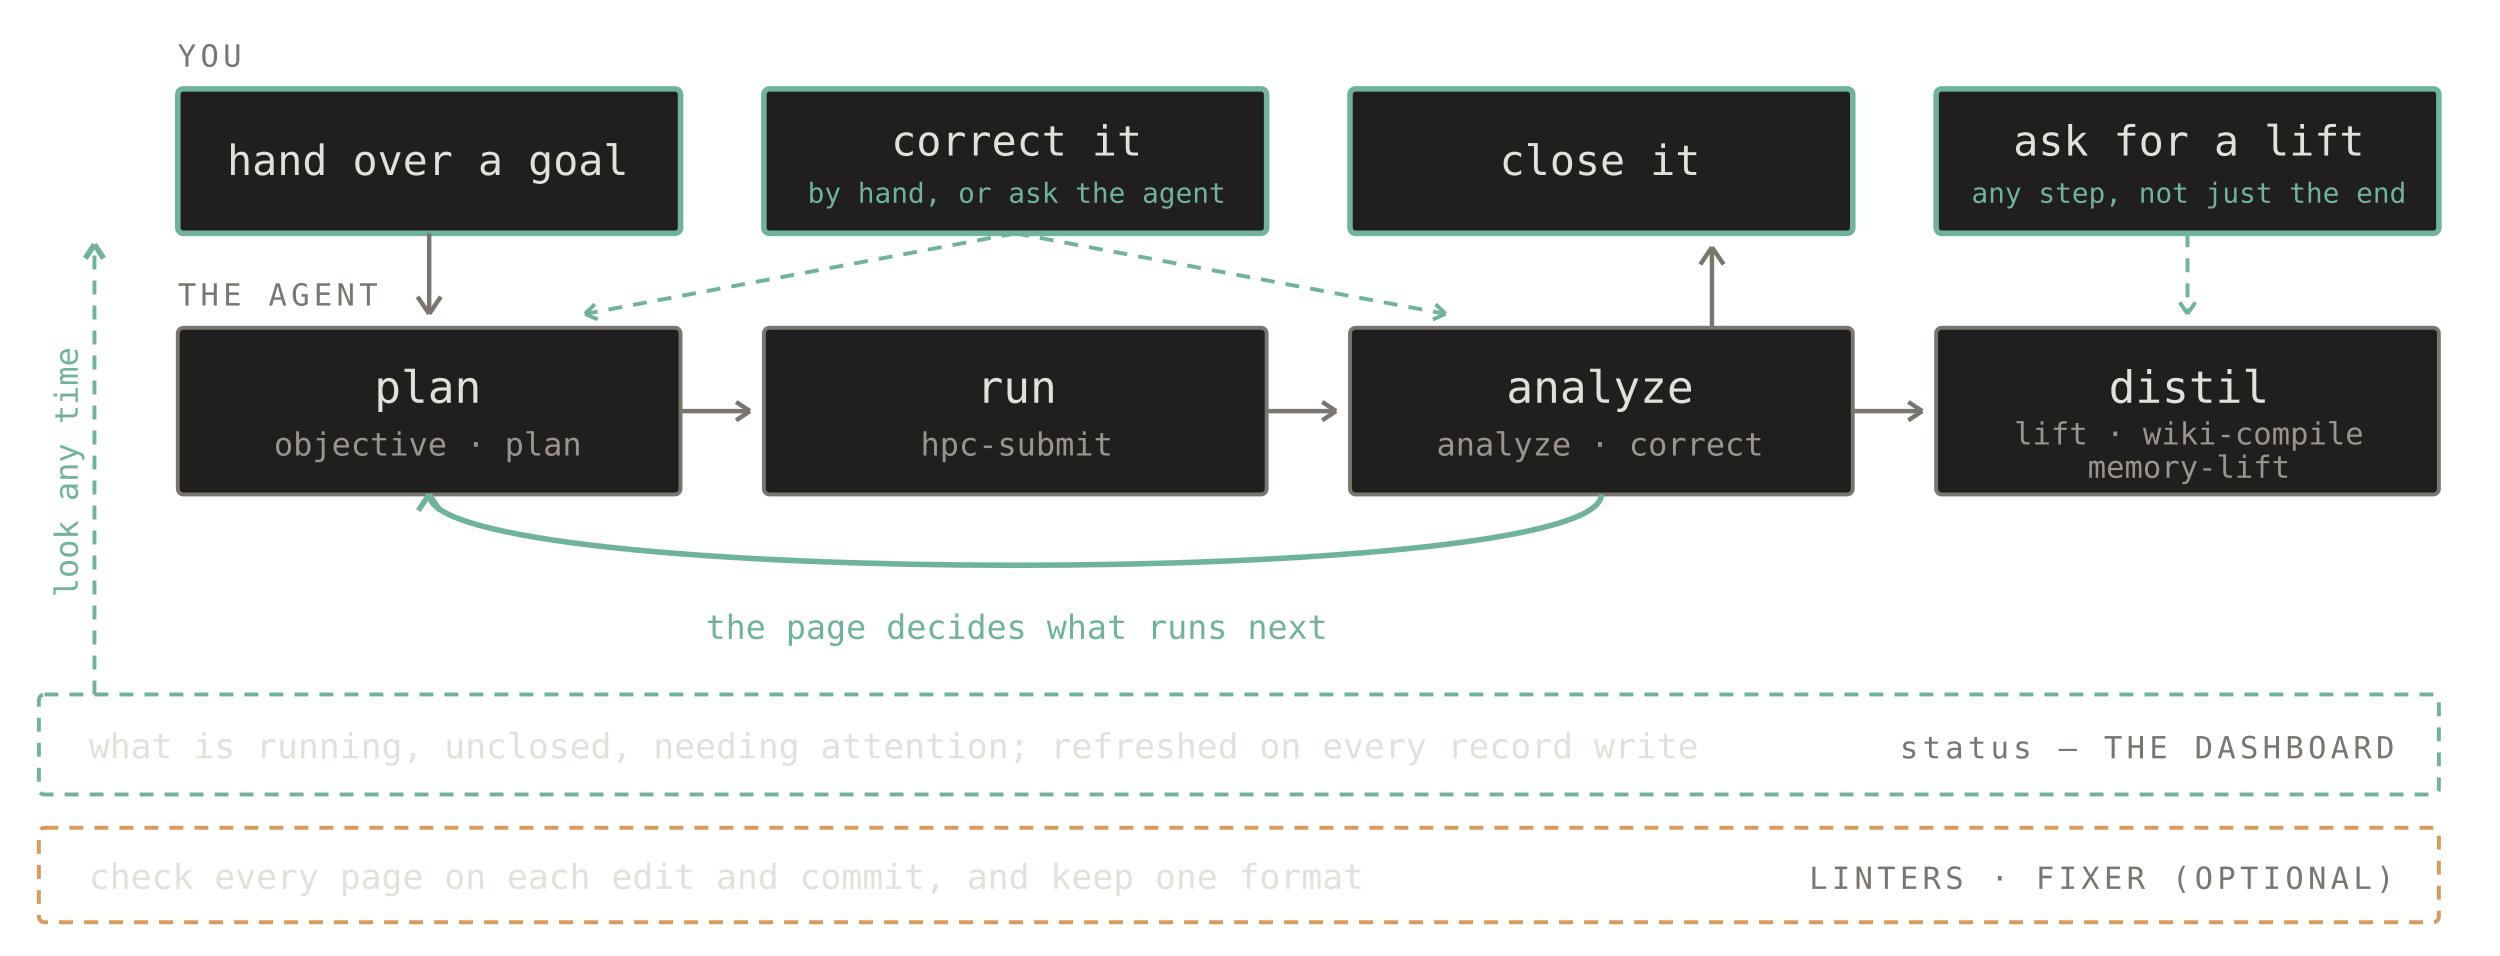
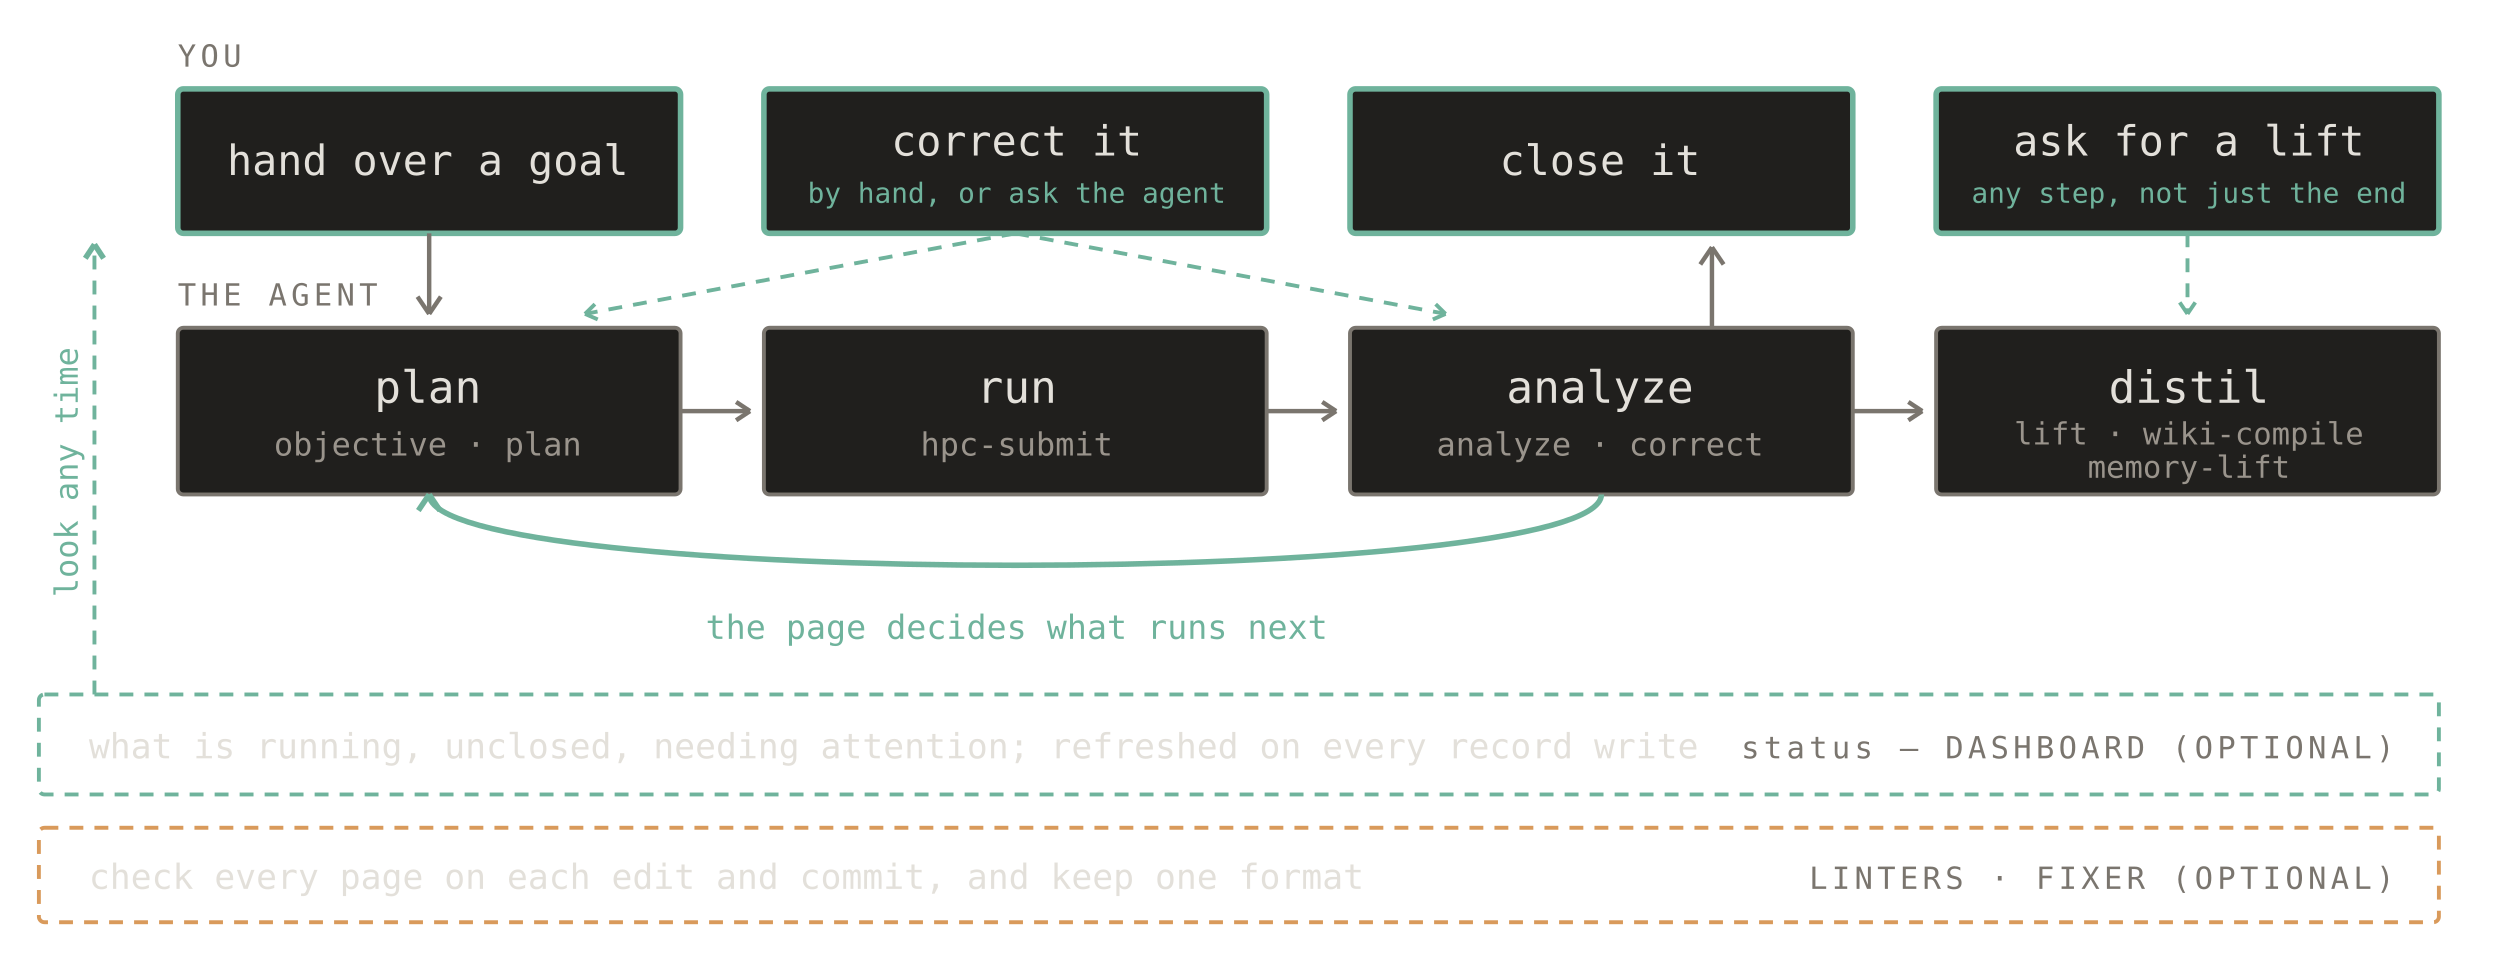
- <svg xmlns="http://www.w3.org/2000/svg" viewBox="0 0 900 344" role="img" aria-label="Two lanes and two bands. Top, what only you do: hand over a goal, correct it at any step, close it, ask for a lift. Below it, what the agent does: plan, run, analyze, distil, each naming the skills it drives, with an arc returning from analyze to plan where the page decides what runs next. Beneath both, the dashboard showing what is running, unclosed and needing attention; and the linters, which check every page on each edit and commit, with the optional fixer that re-runs them in the background.">
+ <svg xmlns="http://www.w3.org/2000/svg" viewBox="0 0 900 344" role="img" aria-label="Two lanes and two bands. Top, what only you do: hand over a goal, correct it at any step, close it, ask for a lift. Below it, what the agent does: plan, run, analyze, distil, each naming the skills it drives, with an arc returning from analyze to plan where the page decides what runs next. Beneath both, the optional dashboard showing what is running, unclosed and needing attention; and the linters, which check every page on each edit and commit, with the optional fixer that re-runs them in the background.">
  <text font-family="ui-monospace,SFMono-Regular,Menlo,Consolas,monospace" fill="#7A756E" letter-spacing="0.14em" x="64" y="24" text-anchor="start" style="font-size:11px">YOU</text>
  <rect fill="#201F1D" stroke="#6FB39C" stroke-width="2" x="64" y="32" width="181" height="52" rx="2" />
  <text font-family="ui-monospace,SFMono-Regular,Menlo,Consolas,monospace" fill="#E3E0DA" x="154" y="63" text-anchor="middle" style="font-size:15px">hand over a goal</text>
  <rect fill="#201F1D" stroke="#6FB39C" stroke-width="2" x="275" y="32" width="181" height="52" rx="2" />
  <text font-family="ui-monospace,SFMono-Regular,Menlo,Consolas,monospace" fill="#E3E0DA" x="366" y="56" text-anchor="middle" style="font-size:15px">correct it</text>
  <text font-family="ui-monospace,SFMono-Regular,Menlo,Consolas,monospace" fill="#6FB39C" x="366" y="73" text-anchor="middle" style="font-size:10px">by hand, or ask the agent</text>
  <rect fill="#201F1D" stroke="#6FB39C" stroke-width="2" x="486" y="32" width="181" height="52" rx="2" />
  <text font-family="ui-monospace,SFMono-Regular,Menlo,Consolas,monospace" fill="#E3E0DA" x="576" y="63" text-anchor="middle" style="font-size:15px">close it</text>
  <rect fill="#201F1D" stroke="#6FB39C" stroke-width="2" x="697" y="32" width="181" height="52" rx="2" />
  <text font-family="ui-monospace,SFMono-Regular,Menlo,Consolas,monospace" fill="#E3E0DA" x="788" y="56" text-anchor="middle" style="font-size:15px">ask for a lift</text>
  <text font-family="ui-monospace,SFMono-Regular,Menlo,Consolas,monospace" fill="#6FB39C" x="788" y="73" text-anchor="middle" style="font-size:10px">any step, not just the end</text>
  <text font-family="ui-monospace,SFMono-Regular,Menlo,Consolas,monospace" fill="#7A756E" letter-spacing="0.14em" x="64" y="110" text-anchor="start" style="font-size:11px">THE AGENT</text>
  <rect fill="#201F1D" stroke="#7A756E" stroke-width="1.4" x="64" y="118" width="181" height="60" rx="2" />
  <text font-family="ui-monospace,SFMono-Regular,Menlo,Consolas,monospace" fill="#E3E0DA" x="154" y="145" text-anchor="middle" style="font-size:16px">plan</text>
  <text font-family="ui-monospace,SFMono-Regular,Menlo,Consolas,monospace" fill="#9A948C" x="154" y="164" text-anchor="middle" style="font-size:11.5px">objective · plan</text>
  <rect fill="#201F1D" stroke="#7A756E" stroke-width="1.4" x="275" y="118" width="181" height="60" rx="2" />
  <text font-family="ui-monospace,SFMono-Regular,Menlo,Consolas,monospace" fill="#E3E0DA" x="366" y="145" text-anchor="middle" style="font-size:16px">run</text>
  <text font-family="ui-monospace,SFMono-Regular,Menlo,Consolas,monospace" fill="#9A948C" x="366" y="164" text-anchor="middle" style="font-size:11.5px">hpc-submit</text>
  <rect fill="#201F1D" stroke="#7A756E" stroke-width="1.4" x="486" y="118" width="181" height="60" rx="2" />
  <text font-family="ui-monospace,SFMono-Regular,Menlo,Consolas,monospace" fill="#E3E0DA" x="576" y="145" text-anchor="middle" style="font-size:16px">analyze</text>
  <text font-family="ui-monospace,SFMono-Regular,Menlo,Consolas,monospace" fill="#9A948C" x="576" y="164" text-anchor="middle" style="font-size:11.5px">analyze · correct</text>
  <rect fill="#201F1D" stroke="#7A756E" stroke-width="1.4" x="697" y="118" width="181" height="60" rx="2" />
  <text font-family="ui-monospace,SFMono-Regular,Menlo,Consolas,monospace" fill="#E3E0DA" x="788" y="145" text-anchor="middle" style="font-size:16px">distil</text>
  <text font-family="ui-monospace,SFMono-Regular,Menlo,Consolas,monospace" fill="#9A948C" x="788" y="160" text-anchor="middle" style="font-size:11px">lift · wiki-compile</text>
  <text font-family="ui-monospace,SFMono-Regular,Menlo,Consolas,monospace" fill="#9A948C" x="788" y="172" text-anchor="middle" style="font-size:11px">memory-lift</text>
  <line fill="none" stroke="#7A756E" stroke-width="1.6" x1="154.5" y1="84.0" x2="154.5" y2="113.0" />
  <line fill="none" stroke="#7A756E" stroke-width="1.6" x1="154.5" y1="113.0" x2="150.3" y2="106.8" />
  <line fill="none" stroke="#7A756E" stroke-width="1.6" x1="154.5" y1="113.0" x2="158.7" y2="106.8" />
  <line fill="none" stroke="#7A756E" stroke-width="1.6" x1="616.3" y1="118.0" x2="616.3" y2="89.0" />
  <line fill="none" stroke="#7A756E" stroke-width="1.6" x1="616.3" y1="89.0" x2="620.5" y2="95.2" />
  <line fill="none" stroke="#7A756E" stroke-width="1.6" x1="616.3" y1="89.0" x2="612.1" y2="95.2" />
  <line fill="none" stroke="#6FB39C" stroke-width="1.4" stroke-dasharray="5 4" x1="365.5" y1="84.0" x2="520.4" y2="113.0" />
  <line fill="none" stroke="#6FB39C" stroke-width="1.4" stroke-dasharray="5 4" x1="520.4" y1="113.0" x2="513.5" y2="116.0" />
  <line fill="none" stroke="#6FB39C" stroke-width="1.4" stroke-dasharray="5 4" x1="520.4" y1="113.0" x2="515.0" y2="107.7" />
  <line fill="none" stroke="#6FB39C" stroke-width="1.4" stroke-dasharray="5 4" x1="365.5" y1="84.0" x2="210.6" y2="113.0" />
  <line fill="none" stroke="#6FB39C" stroke-width="1.4" stroke-dasharray="5 4" x1="210.6" y1="113.0" x2="216.0" y2="107.7" />
  <line fill="none" stroke="#6FB39C" stroke-width="1.4" stroke-dasharray="5 4" x1="210.6" y1="113.0" x2="217.5" y2="116.0" />
  <line fill="none" stroke="#6FB39C" stroke-width="1.4" stroke-dasharray="5 4" x1="787.5" y1="84.0" x2="787.5" y2="113.0" />
  <line fill="none" stroke="#6FB39C" stroke-width="1.4" stroke-dasharray="5 4" x1="787.5" y1="113.0" x2="783.3" y2="106.8" />
  <line fill="none" stroke="#6FB39C" stroke-width="1.4" stroke-dasharray="5 4" x1="787.5" y1="113.0" x2="791.7" y2="106.8" />
  <line fill="none" stroke="#7A756E" stroke-width="1.6" x1="245.0" y1="148.0" x2="270.0" y2="148.0" />
  <line fill="none" stroke="#7A756E" stroke-width="1.6" x1="270.0" y1="148.0" x2="265.0" y2="151.3" />
  <line fill="none" stroke="#7A756E" stroke-width="1.6" x1="270.0" y1="148.0" x2="265.0" y2="144.7" />
  <line fill="none" stroke="#7A756E" stroke-width="1.6" x1="456.0" y1="148.0" x2="481.0" y2="148.0" />
  <line fill="none" stroke="#7A756E" stroke-width="1.6" x1="481.0" y1="148.0" x2="476.0" y2="151.3" />
  <line fill="none" stroke="#7A756E" stroke-width="1.6" x1="481.0" y1="148.0" x2="476.0" y2="144.7" />
  <line fill="none" stroke="#7A756E" stroke-width="1.6" x1="667.0" y1="148.0" x2="692.0" y2="148.0" />
  <line fill="none" stroke="#7A756E" stroke-width="1.6" x1="692.0" y1="148.0" x2="687.0" y2="151.3" />
  <line fill="none" stroke="#7A756E" stroke-width="1.6" x1="692.0" y1="148.0" x2="687.0" y2="144.7" />
  <path fill="none" stroke="#6FB39C" stroke-width="2" d="M576.5,178 C576.5,212 154.5,212 154.5,178" />
  <line fill="none" stroke="#6FB39C" stroke-width="2" x1="154.5" y1="178.0" x2="158.4" y2="183.8" />
  <line fill="none" stroke="#6FB39C" stroke-width="2" x1="154.5" y1="178.0" x2="150.6" y2="183.8" />
  <text font-family="ui-monospace,SFMono-Regular,Menlo,Consolas,monospace" fill="#6FB39C" x="366" y="230" text-anchor="middle" style="font-size:12px">the page decides what runs next</text>
  <rect fill="none" stroke="#6FB39C" stroke-width="1.4" stroke-dasharray="5 4" x="14" y="250" width="864" height="36" rx="2" />
  <text font-family="ui-monospace,SFMono-Regular,Menlo,Consolas,monospace" fill="#E3E0DA" x="32" y="273" text-anchor="start" style="font-size:12.5px">what is running, unclosed, needing attention; refreshed on every record write</text>
-   <text font-family="ui-monospace,SFMono-Regular,Menlo,Consolas,monospace" fill="#7A756E" letter-spacing="0.14em" x="862" y="273" text-anchor="end" style="font-size:11px">status — THE DASHBOARD</text>
+   <text font-family="ui-monospace,SFMono-Regular,Menlo,Consolas,monospace" fill="#7A756E" letter-spacing="0.14em" x="862" y="273" text-anchor="end" style="font-size:11px">status — DASHBOARD (OPTIONAL)</text>
  <line fill="none" stroke="#6FB39C" stroke-width="1.4" stroke-dasharray="5 4" x1="34" y1="250" x2="34" y2="92" />
  <line fill="none" stroke="#6FB39C" stroke-width="2" x1="34.0" y1="88.0" x2="37.3" y2="93.0" />
  <line fill="none" stroke="#6FB39C" stroke-width="2" x1="34.0" y1="88.0" x2="30.7" y2="93.0" />
  <text font-family="ui-monospace,SFMono-Regular,Menlo,Consolas,monospace" fill="#6FB39C" x="-170" y="28" text-anchor="middle" style="font-size:11.5px" transform="rotate(-90 0 0)">look any time</text>
  <rect fill="none" stroke="#D99A5B" stroke-width="1.4" stroke-dasharray="5 4" x="14" y="298" width="864" height="34" rx="2" />
  <text font-family="ui-monospace,SFMono-Regular,Menlo,Consolas,monospace" fill="#E3E0DA" x="32" y="320" text-anchor="start" style="font-size:12.5px">check every page on each edit and commit, and keep one format</text>
  <text font-family="ui-monospace,SFMono-Regular,Menlo,Consolas,monospace" fill="#7A756E" letter-spacing="0.14em" x="862" y="320" text-anchor="end" style="font-size:11px">LINTERS · FIXER (OPTIONAL)</text>
</svg>
